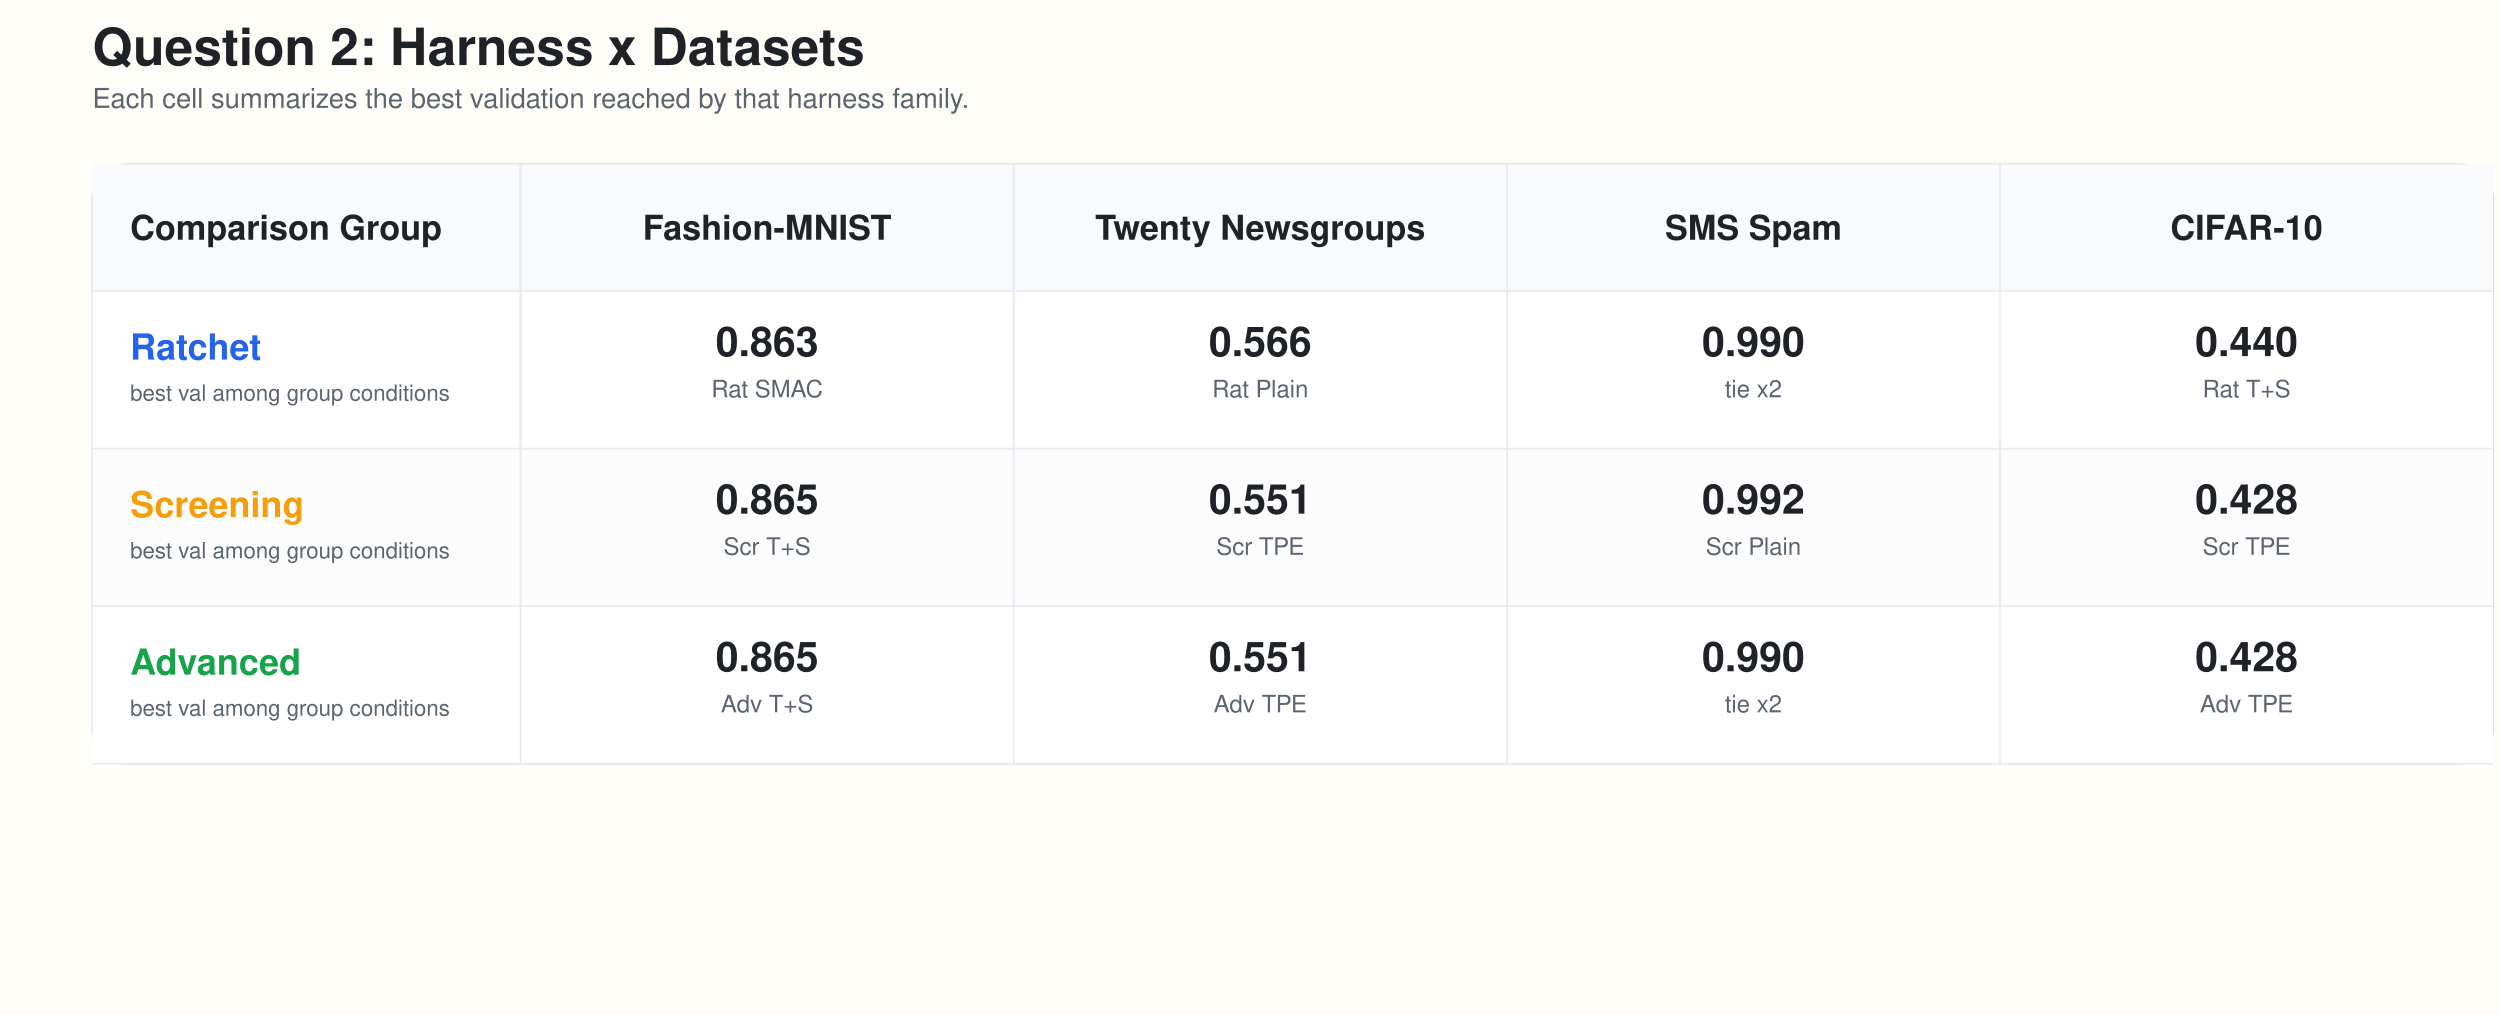
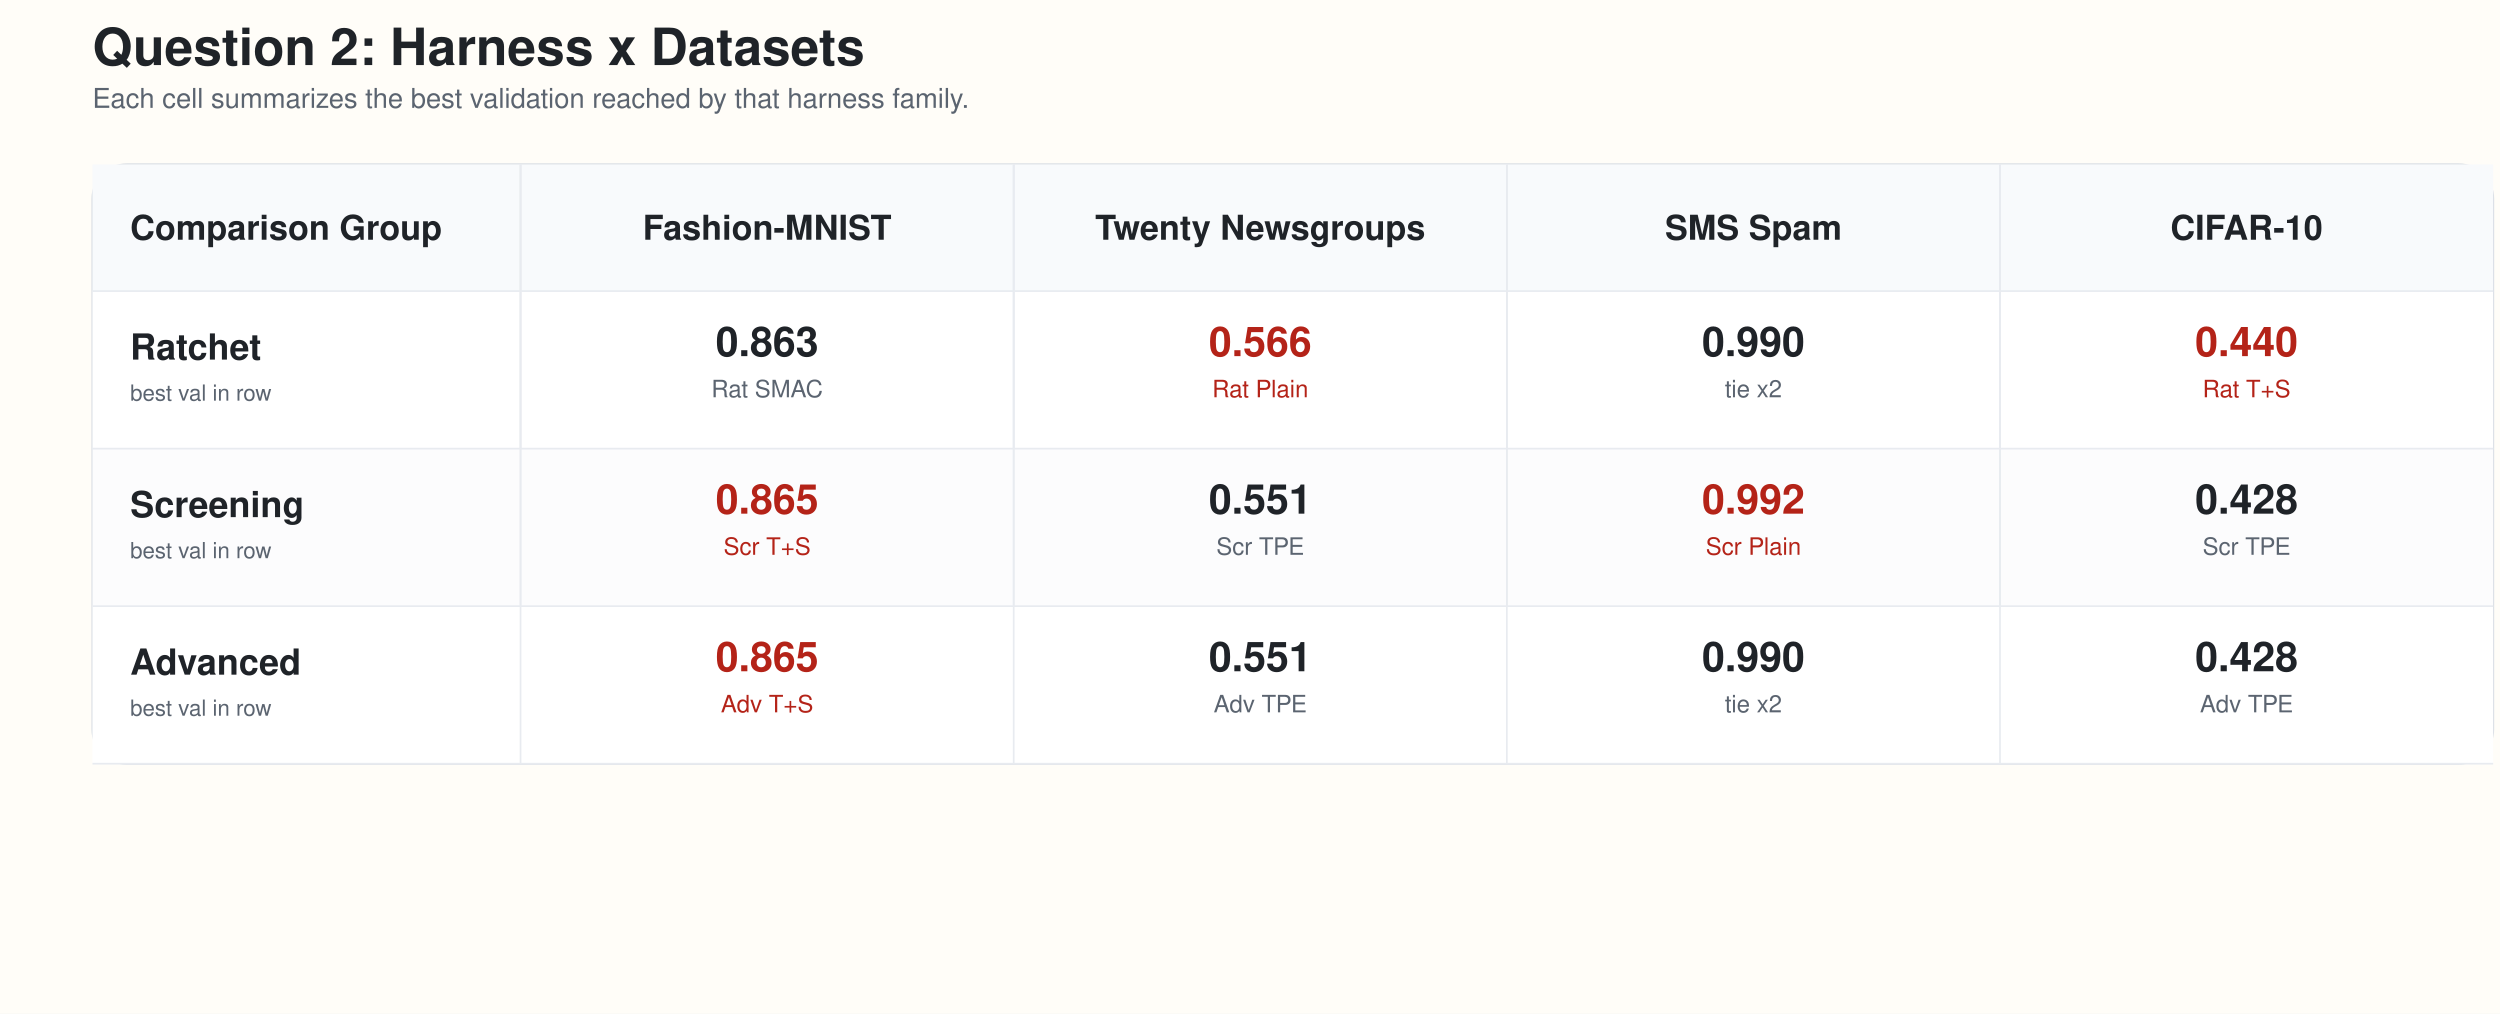
<svg xmlns="http://www.w3.org/2000/svg" width="1460" height="592" viewBox="0 0 1460 592">
  <style>
.bg{fill:#fffdf8;}
.title{font-family:Helvetica,Arial,sans-serif;font-size:30px;font-weight:700;fill:#1f2328;}
.subtitle{font-family:Helvetica,Arial,sans-serif;font-size:16px;fill:#5b6470;}
.label{font-family:Helvetica,Arial,sans-serif;fill:#1f2328;}
.subtle{font-family:Helvetica,Arial,sans-serif;fill:#5b6470;}
.grid{stroke:#e8ebf0;stroke-width:1;}
</style>
  <rect class="bg" width="1460" height="592" />
  <text class="title" x="54" y="38">Question 2: Harness x Datasets</text>
  <text class="subtitle" x="54" y="63">Each cell summarizes the best validation reached by that harness family.</text>
  <rect x="54" y="96" width="1402" height="350" rx="20" fill="#ffffff" stroke="#d7dce3" stroke-width="1.2" />
  <rect x="304" y="96" width="288" height="74" fill="#f8fafc" />
  <text class="label" x="448.0" y="140.0" text-anchor="middle" font-size="20" font-weight="700">Fashion-MNIST</text>
  <rect x="592" y="96" width="288" height="74" fill="#f8fafc" />
  <text class="label" x="736.0" y="140.0" text-anchor="middle" font-size="20" font-weight="700">Twenty Newsgroups</text>
  <rect x="880" y="96" width="288" height="74" fill="#f8fafc" />
  <text class="label" x="1024.0" y="140.0" text-anchor="middle" font-size="20" font-weight="700">SMS Spam</text>
  <rect x="1168" y="96" width="288" height="74" fill="#f8fafc" />
  <text class="label" x="1312.0" y="140.0" text-anchor="middle" font-size="20" font-weight="700">CIFAR-10</text>
  <rect x="54" y="96" width="250" height="74" fill="#f8fafc" />
  <text class="label" x="76" y="140.0" font-size="20" font-weight="700">Comparison Group</text>
  <rect x="54" y="170" width="1402" height="92" fill="#ffffff" />
  <line class="grid" x1="54" y1="170" x2="1456" y2="170" />
-   <text x="76" y="210.0" font-family="Helvetica,Arial,sans-serif" font-size="21" font-weight="700" fill="#2563eb">Ratchet</text>
-   <text class="subtle" x="76" y="234.0" font-size="13">best val among group conditions</text>
+   <text x="76" y="210.0" font-family="Helvetica,Arial,sans-serif" font-size="21" font-weight="700" fill="#1f2328">Ratchet</text>
+   <text class="subtle" x="76" y="234.0" font-size="13">best val in row</text>
  <line class="grid" x1="304" y1="96" x2="304" y2="446" />
-   <text class="label" x="448.0" y="208.0" text-anchor="middle" font-size="24" font-weight="700">0.863</text>
-   <text class="subtle" x="448.0" y="232.0" text-anchor="middle" font-size="14">Rat SMAC</text>
+   <text x="448.0" y="208.0" text-anchor="middle" font-family="Helvetica,Arial,sans-serif" font-size="24" font-weight="800" fill="#1f2328">0.863</text>
+   <text x="448.0" y="232.0" text-anchor="middle" font-family="Helvetica,Arial,sans-serif" font-size="14" fill="#5b6470">Rat SMAC</text>
  <line class="grid" x1="592" y1="96" x2="592" y2="446" />
-   <text class="label" x="736.0" y="208.0" text-anchor="middle" font-size="24" font-weight="700">0.566</text>
-   <text class="subtle" x="736.0" y="232.0" text-anchor="middle" font-size="14">Rat Plain</text>
+   <text x="736.0" y="208.0" text-anchor="middle" font-family="Helvetica,Arial,sans-serif" font-size="24" font-weight="800" fill="#b42318">0.566</text>
+   <text x="736.0" y="232.0" text-anchor="middle" font-family="Helvetica,Arial,sans-serif" font-size="14" fill="#b42318">Rat Plain</text>
  <line class="grid" x1="880" y1="96" x2="880" y2="446" />
-   <text class="label" x="1024.0" y="208.0" text-anchor="middle" font-size="24" font-weight="700">0.990</text>
-   <text class="subtle" x="1024.0" y="232.0" text-anchor="middle" font-size="14">tie x2</text>
+   <text x="1024.0" y="208.0" text-anchor="middle" font-family="Helvetica,Arial,sans-serif" font-size="24" font-weight="800" fill="#1f2328">0.990</text>
+   <text x="1024.0" y="232.0" text-anchor="middle" font-family="Helvetica,Arial,sans-serif" font-size="14" fill="#5b6470">tie x2</text>
  <line class="grid" x1="1168" y1="96" x2="1168" y2="446" />
-   <text class="label" x="1312.0" y="208.0" text-anchor="middle" font-size="24" font-weight="700">0.440</text>
-   <text class="subtle" x="1312.0" y="232.0" text-anchor="middle" font-size="14">Rat T+S</text>
+   <text x="1312.0" y="208.0" text-anchor="middle" font-family="Helvetica,Arial,sans-serif" font-size="24" font-weight="800" fill="#b42318">0.440</text>
+   <text x="1312.0" y="232.0" text-anchor="middle" font-family="Helvetica,Arial,sans-serif" font-size="14" fill="#b42318">Rat T+S</text>
  <rect x="54" y="262" width="1402" height="92" fill="#fcfcfd" />
  <line class="grid" x1="54" y1="262" x2="1456" y2="262" />
-   <text x="76" y="302.0" font-family="Helvetica,Arial,sans-serif" font-size="21" font-weight="700" fill="#f59e0b">Screening</text>
-   <text class="subtle" x="76" y="326.0" font-size="13">best val among group conditions</text>
+   <text x="76" y="302.0" font-family="Helvetica,Arial,sans-serif" font-size="21" font-weight="700" fill="#1f2328">Screening</text>
+   <text class="subtle" x="76" y="326.0" font-size="13">best val in row</text>
  <line class="grid" x1="304" y1="96" x2="304" y2="446" />
-   <text class="label" x="448.0" y="300.0" text-anchor="middle" font-size="24" font-weight="700">0.865</text>
-   <text class="subtle" x="448.0" y="324.0" text-anchor="middle" font-size="14">Scr T+S</text>
+   <text x="448.0" y="300.0" text-anchor="middle" font-family="Helvetica,Arial,sans-serif" font-size="24" font-weight="800" fill="#b42318">0.865</text>
+   <text x="448.0" y="324.0" text-anchor="middle" font-family="Helvetica,Arial,sans-serif" font-size="14" fill="#b42318">Scr T+S</text>
  <line class="grid" x1="592" y1="96" x2="592" y2="446" />
-   <text class="label" x="736.0" y="300.0" text-anchor="middle" font-size="24" font-weight="700">0.551</text>
-   <text class="subtle" x="736.0" y="324.0" text-anchor="middle" font-size="14">Scr TPE</text>
+   <text x="736.0" y="300.0" text-anchor="middle" font-family="Helvetica,Arial,sans-serif" font-size="24" font-weight="800" fill="#1f2328">0.551</text>
+   <text x="736.0" y="324.0" text-anchor="middle" font-family="Helvetica,Arial,sans-serif" font-size="14" fill="#5b6470">Scr TPE</text>
  <line class="grid" x1="880" y1="96" x2="880" y2="446" />
-   <text class="label" x="1024.0" y="300.0" text-anchor="middle" font-size="24" font-weight="700">0.992</text>
-   <text class="subtle" x="1024.0" y="324.0" text-anchor="middle" font-size="14">Scr Plain</text>
+   <text x="1024.0" y="300.0" text-anchor="middle" font-family="Helvetica,Arial,sans-serif" font-size="24" font-weight="800" fill="#b42318">0.992</text>
+   <text x="1024.0" y="324.0" text-anchor="middle" font-family="Helvetica,Arial,sans-serif" font-size="14" fill="#b42318">Scr Plain</text>
  <line class="grid" x1="1168" y1="96" x2="1168" y2="446" />
-   <text class="label" x="1312.0" y="300.0" text-anchor="middle" font-size="24" font-weight="700">0.428</text>
-   <text class="subtle" x="1312.0" y="324.0" text-anchor="middle" font-size="14">Scr TPE</text>
+   <text x="1312.0" y="300.0" text-anchor="middle" font-family="Helvetica,Arial,sans-serif" font-size="24" font-weight="800" fill="#1f2328">0.428</text>
+   <text x="1312.0" y="324.0" text-anchor="middle" font-family="Helvetica,Arial,sans-serif" font-size="14" fill="#5b6470">Scr TPE</text>
  <rect x="54" y="354" width="1402" height="92" fill="#ffffff" />
  <line class="grid" x1="54" y1="354" x2="1456" y2="354" />
-   <text x="76" y="394.0" font-family="Helvetica,Arial,sans-serif" font-size="21" font-weight="700" fill="#16a34a">Advanced</text>
-   <text class="subtle" x="76" y="418.0" font-size="13">best val among group conditions</text>
+   <text x="76" y="394.0" font-family="Helvetica,Arial,sans-serif" font-size="21" font-weight="700" fill="#1f2328">Advanced</text>
+   <text class="subtle" x="76" y="418.0" font-size="13">best val in row</text>
  <line class="grid" x1="304" y1="96" x2="304" y2="446" />
-   <text class="label" x="448.0" y="392.0" text-anchor="middle" font-size="24" font-weight="700">0.865</text>
-   <text class="subtle" x="448.0" y="416.0" text-anchor="middle" font-size="14">Adv T+S</text>
+   <text x="448.0" y="392.0" text-anchor="middle" font-family="Helvetica,Arial,sans-serif" font-size="24" font-weight="800" fill="#b42318">0.865</text>
+   <text x="448.0" y="416.0" text-anchor="middle" font-family="Helvetica,Arial,sans-serif" font-size="14" fill="#b42318">Adv T+S</text>
  <line class="grid" x1="592" y1="96" x2="592" y2="446" />
-   <text class="label" x="736.0" y="392.0" text-anchor="middle" font-size="24" font-weight="700">0.551</text>
-   <text class="subtle" x="736.0" y="416.0" text-anchor="middle" font-size="14">Adv TPE</text>
+   <text x="736.0" y="392.0" text-anchor="middle" font-family="Helvetica,Arial,sans-serif" font-size="24" font-weight="800" fill="#1f2328">0.551</text>
+   <text x="736.0" y="416.0" text-anchor="middle" font-family="Helvetica,Arial,sans-serif" font-size="14" fill="#5b6470">Adv TPE</text>
  <line class="grid" x1="880" y1="96" x2="880" y2="446" />
-   <text class="label" x="1024.0" y="392.0" text-anchor="middle" font-size="24" font-weight="700">0.990</text>
-   <text class="subtle" x="1024.0" y="416.0" text-anchor="middle" font-size="14">tie x2</text>
+   <text x="1024.0" y="392.0" text-anchor="middle" font-family="Helvetica,Arial,sans-serif" font-size="24" font-weight="800" fill="#1f2328">0.990</text>
+   <text x="1024.0" y="416.0" text-anchor="middle" font-family="Helvetica,Arial,sans-serif" font-size="14" fill="#5b6470">tie x2</text>
  <line class="grid" x1="1168" y1="96" x2="1168" y2="446" />
-   <text class="label" x="1312.0" y="392.0" text-anchor="middle" font-size="24" font-weight="700">0.428</text>
-   <text class="subtle" x="1312.0" y="416.0" text-anchor="middle" font-size="14">Adv TPE</text>
+   <text x="1312.0" y="392.0" text-anchor="middle" font-family="Helvetica,Arial,sans-serif" font-size="24" font-weight="800" fill="#1f2328">0.428</text>
+   <text x="1312.0" y="416.0" text-anchor="middle" font-family="Helvetica,Arial,sans-serif" font-size="14" fill="#5b6470">Adv TPE</text>
  <line class="grid" x1="54" y1="446" x2="1456" y2="446" />
</svg>
